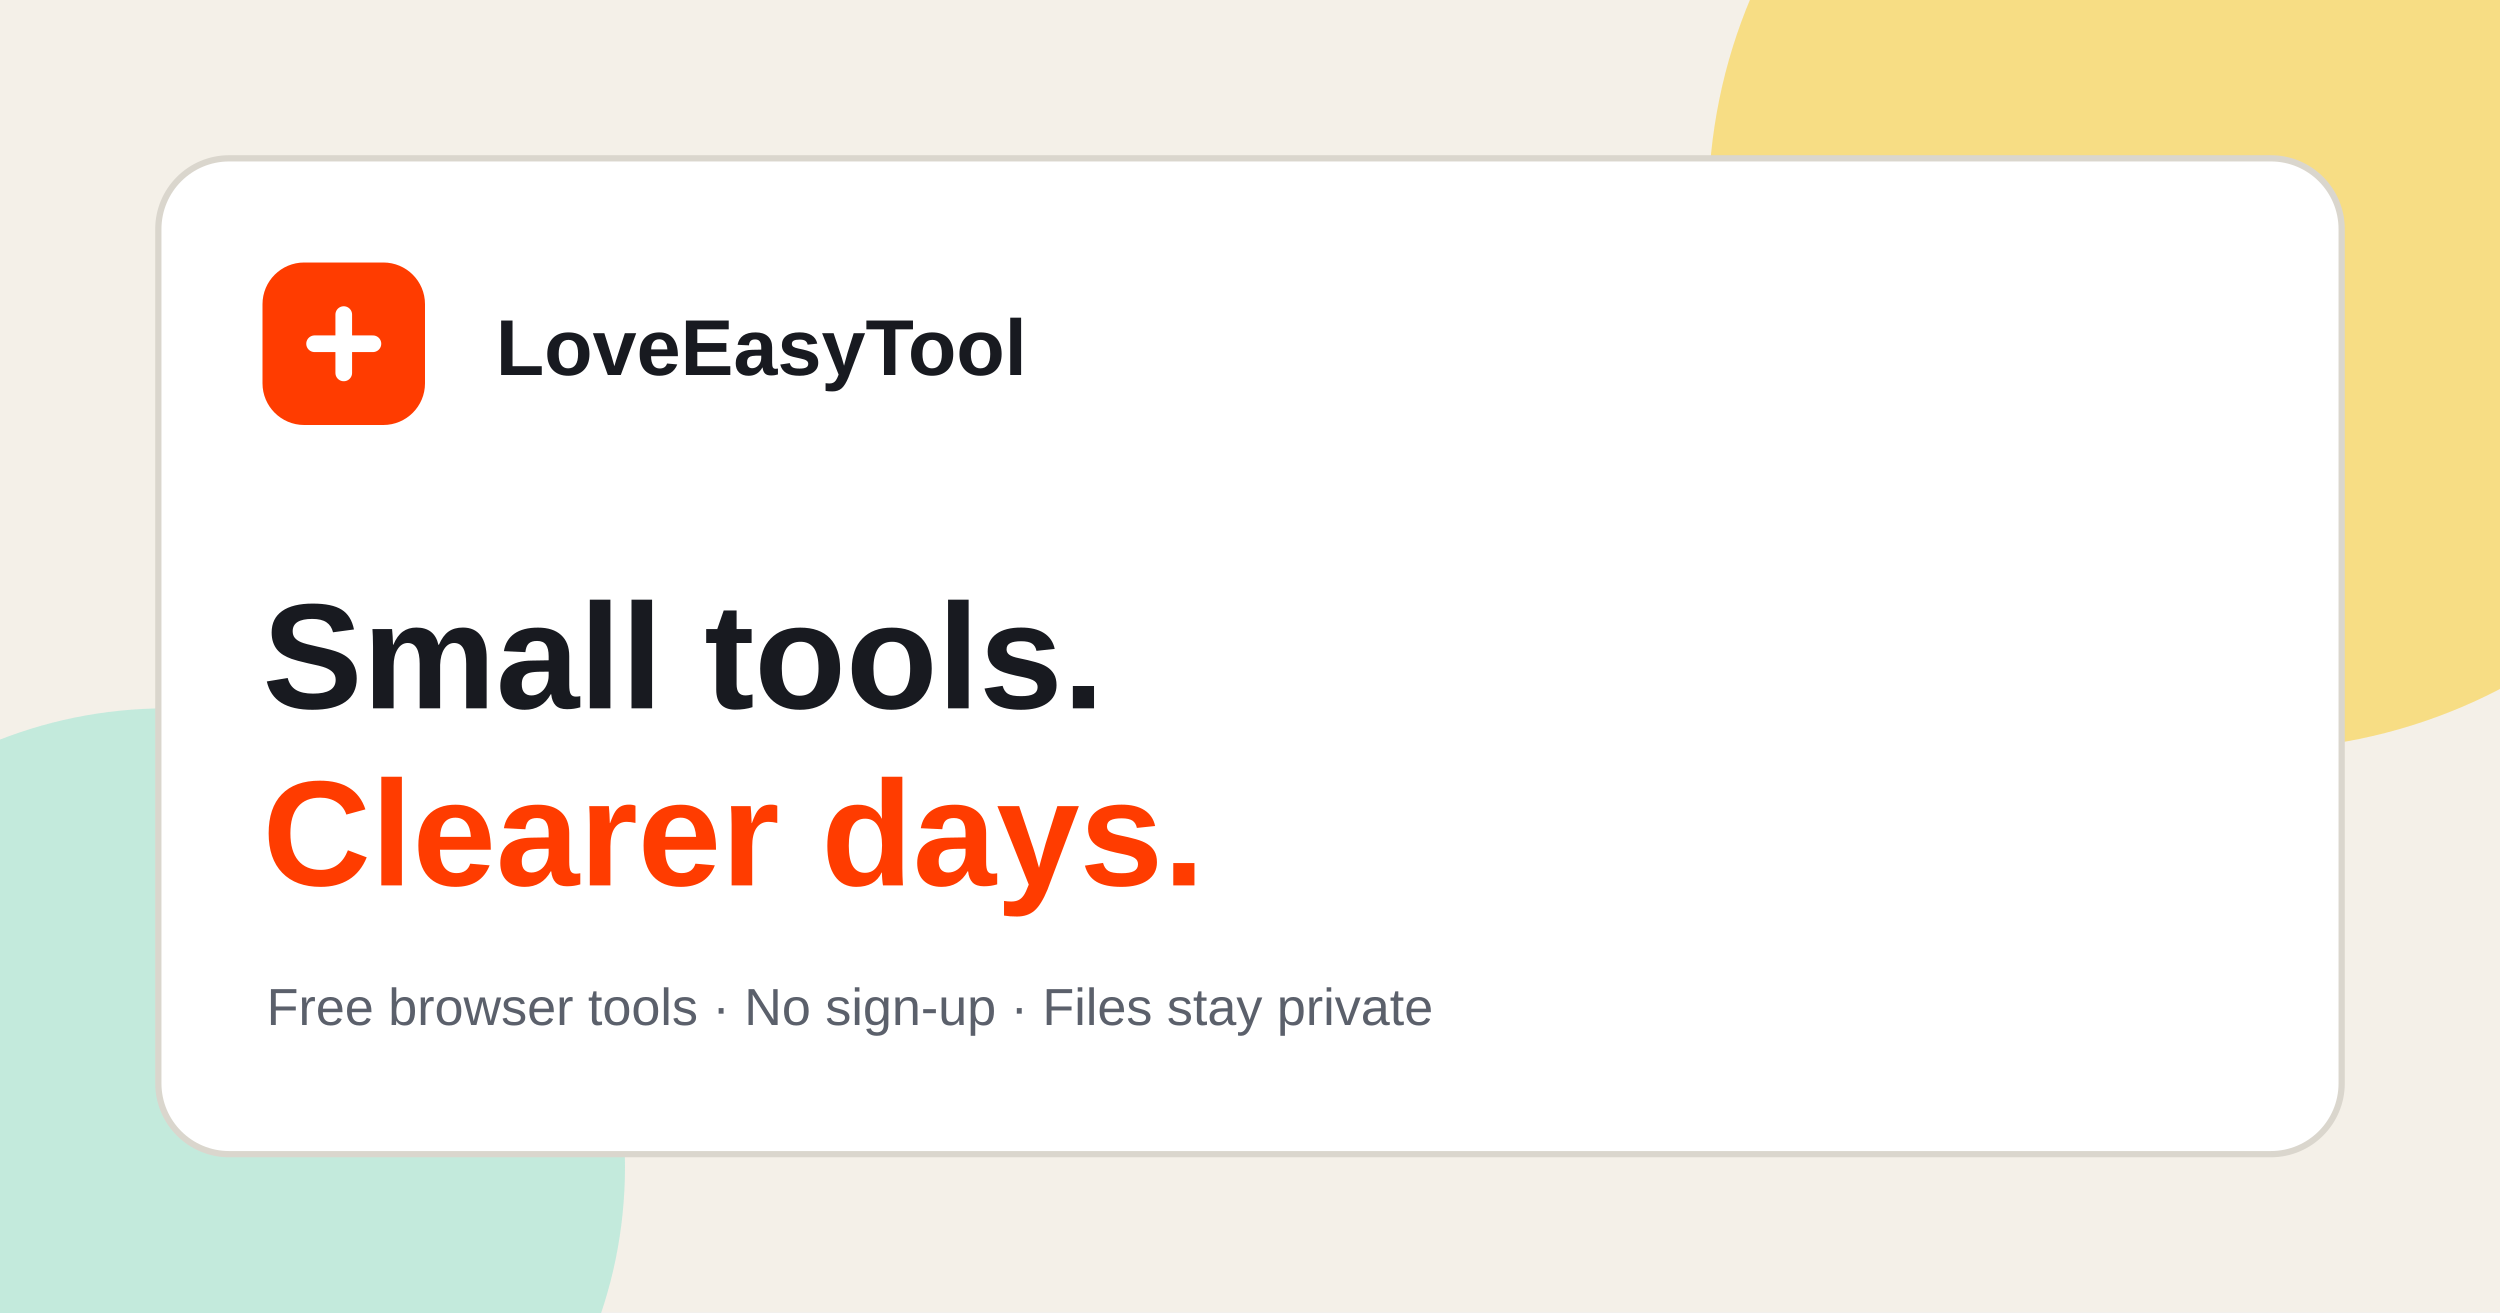
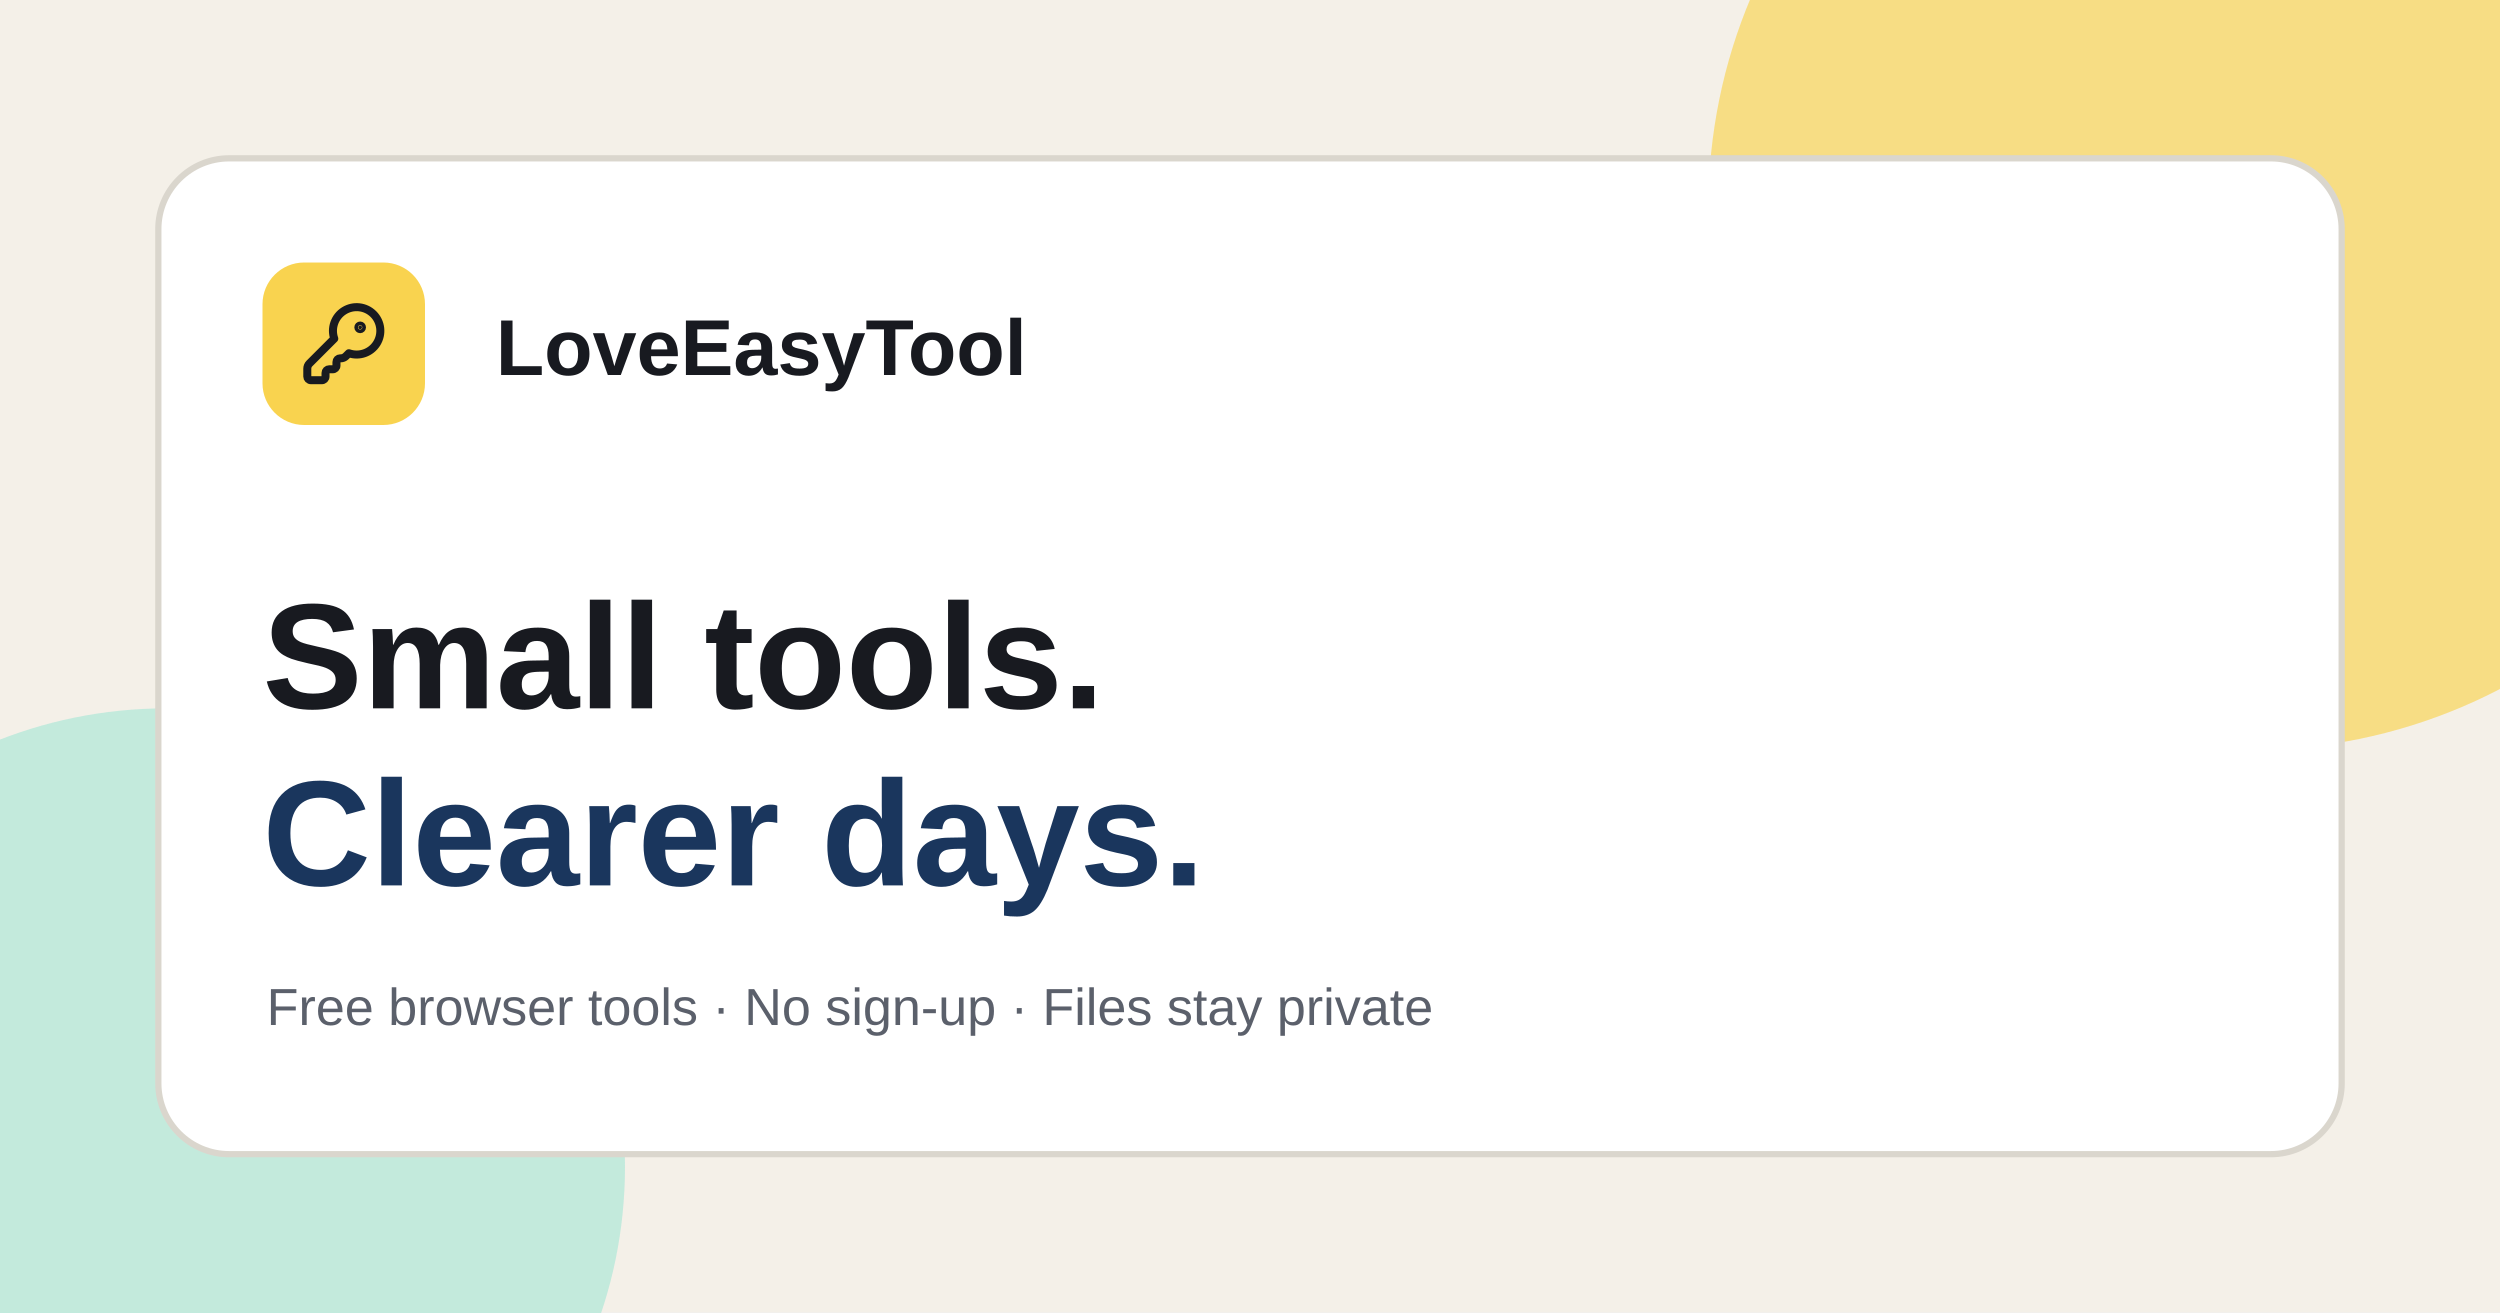
<svg xmlns="http://www.w3.org/2000/svg" width="1200" height="630" viewBox="0 0 1200 630" fill="none">
  <rect width="1200" height="630" fill="#F4F0E8" />
  <circle cx="1080" cy="100" r="260" fill="#F9D34F" opacity=".65" />
  <circle cx="80" cy="560" r="220" fill="#B7E8DA" opacity=".8" />
  <rect x="76" y="76" width="1048" height="478" rx="34" fill="#FFFFFF" stroke="#DAD6CD" stroke-width="3" />
-   <rect x="126" y="126" width="78" height="78" rx="20" fill="#FF3C00" />
-   <path d="M151 165h28M165 151v28" stroke="#fff" stroke-width="8" stroke-linecap="round" />
+   <rect x="126" y="126" width="78" height="78" rx="20" fill="#F9D34F" />
+   <g transform="translate(144, 144) scale(1.75)" stroke="#181A20" stroke-width="2.2" stroke-linecap="round" stroke-linejoin="round" fill="none">
+     <path d="M2.586 17.414A2 2 0 0 0 2 18.828V21a1 1 0 0 0 1 1h3a1 1 0 0 0 1-1v-1a1 1 0 0 1 1-1h1a1 1 0 0 0 1-1v-1a1 1 0 0 1 1-1h.172a2 2 0 0 0 1.414-.586l.814-.814a6.5 6.5 0 1 0-4-4z" />
+     <circle cx="16.5" cy="7.5" r=".5" fill="#181A20" />
+   </g>
  <text x="238" y="180" fill="#181A20" font-family="Arial, sans-serif" font-size="38" font-weight="700">LoveEasyTool</text>
  <text x="126" y="340" fill="#181A20" font-family="Arial, sans-serif" font-size="72" font-weight="700">Small tools.</text>
-   <text x="126" y="425" fill="#FF3C00" font-family="Arial, sans-serif" font-size="72" font-weight="700">Clearer days.</text>
+   <text x="126" y="425" fill="#1A365D" font-family="Arial, sans-serif" font-size="72" font-weight="700">Clearer days.</text>
  <text x="128" y="492" fill="#5B606B" font-family="Arial, sans-serif" font-size="25">Free browser tools · No sign-up · Files stay private</text>
</svg>
